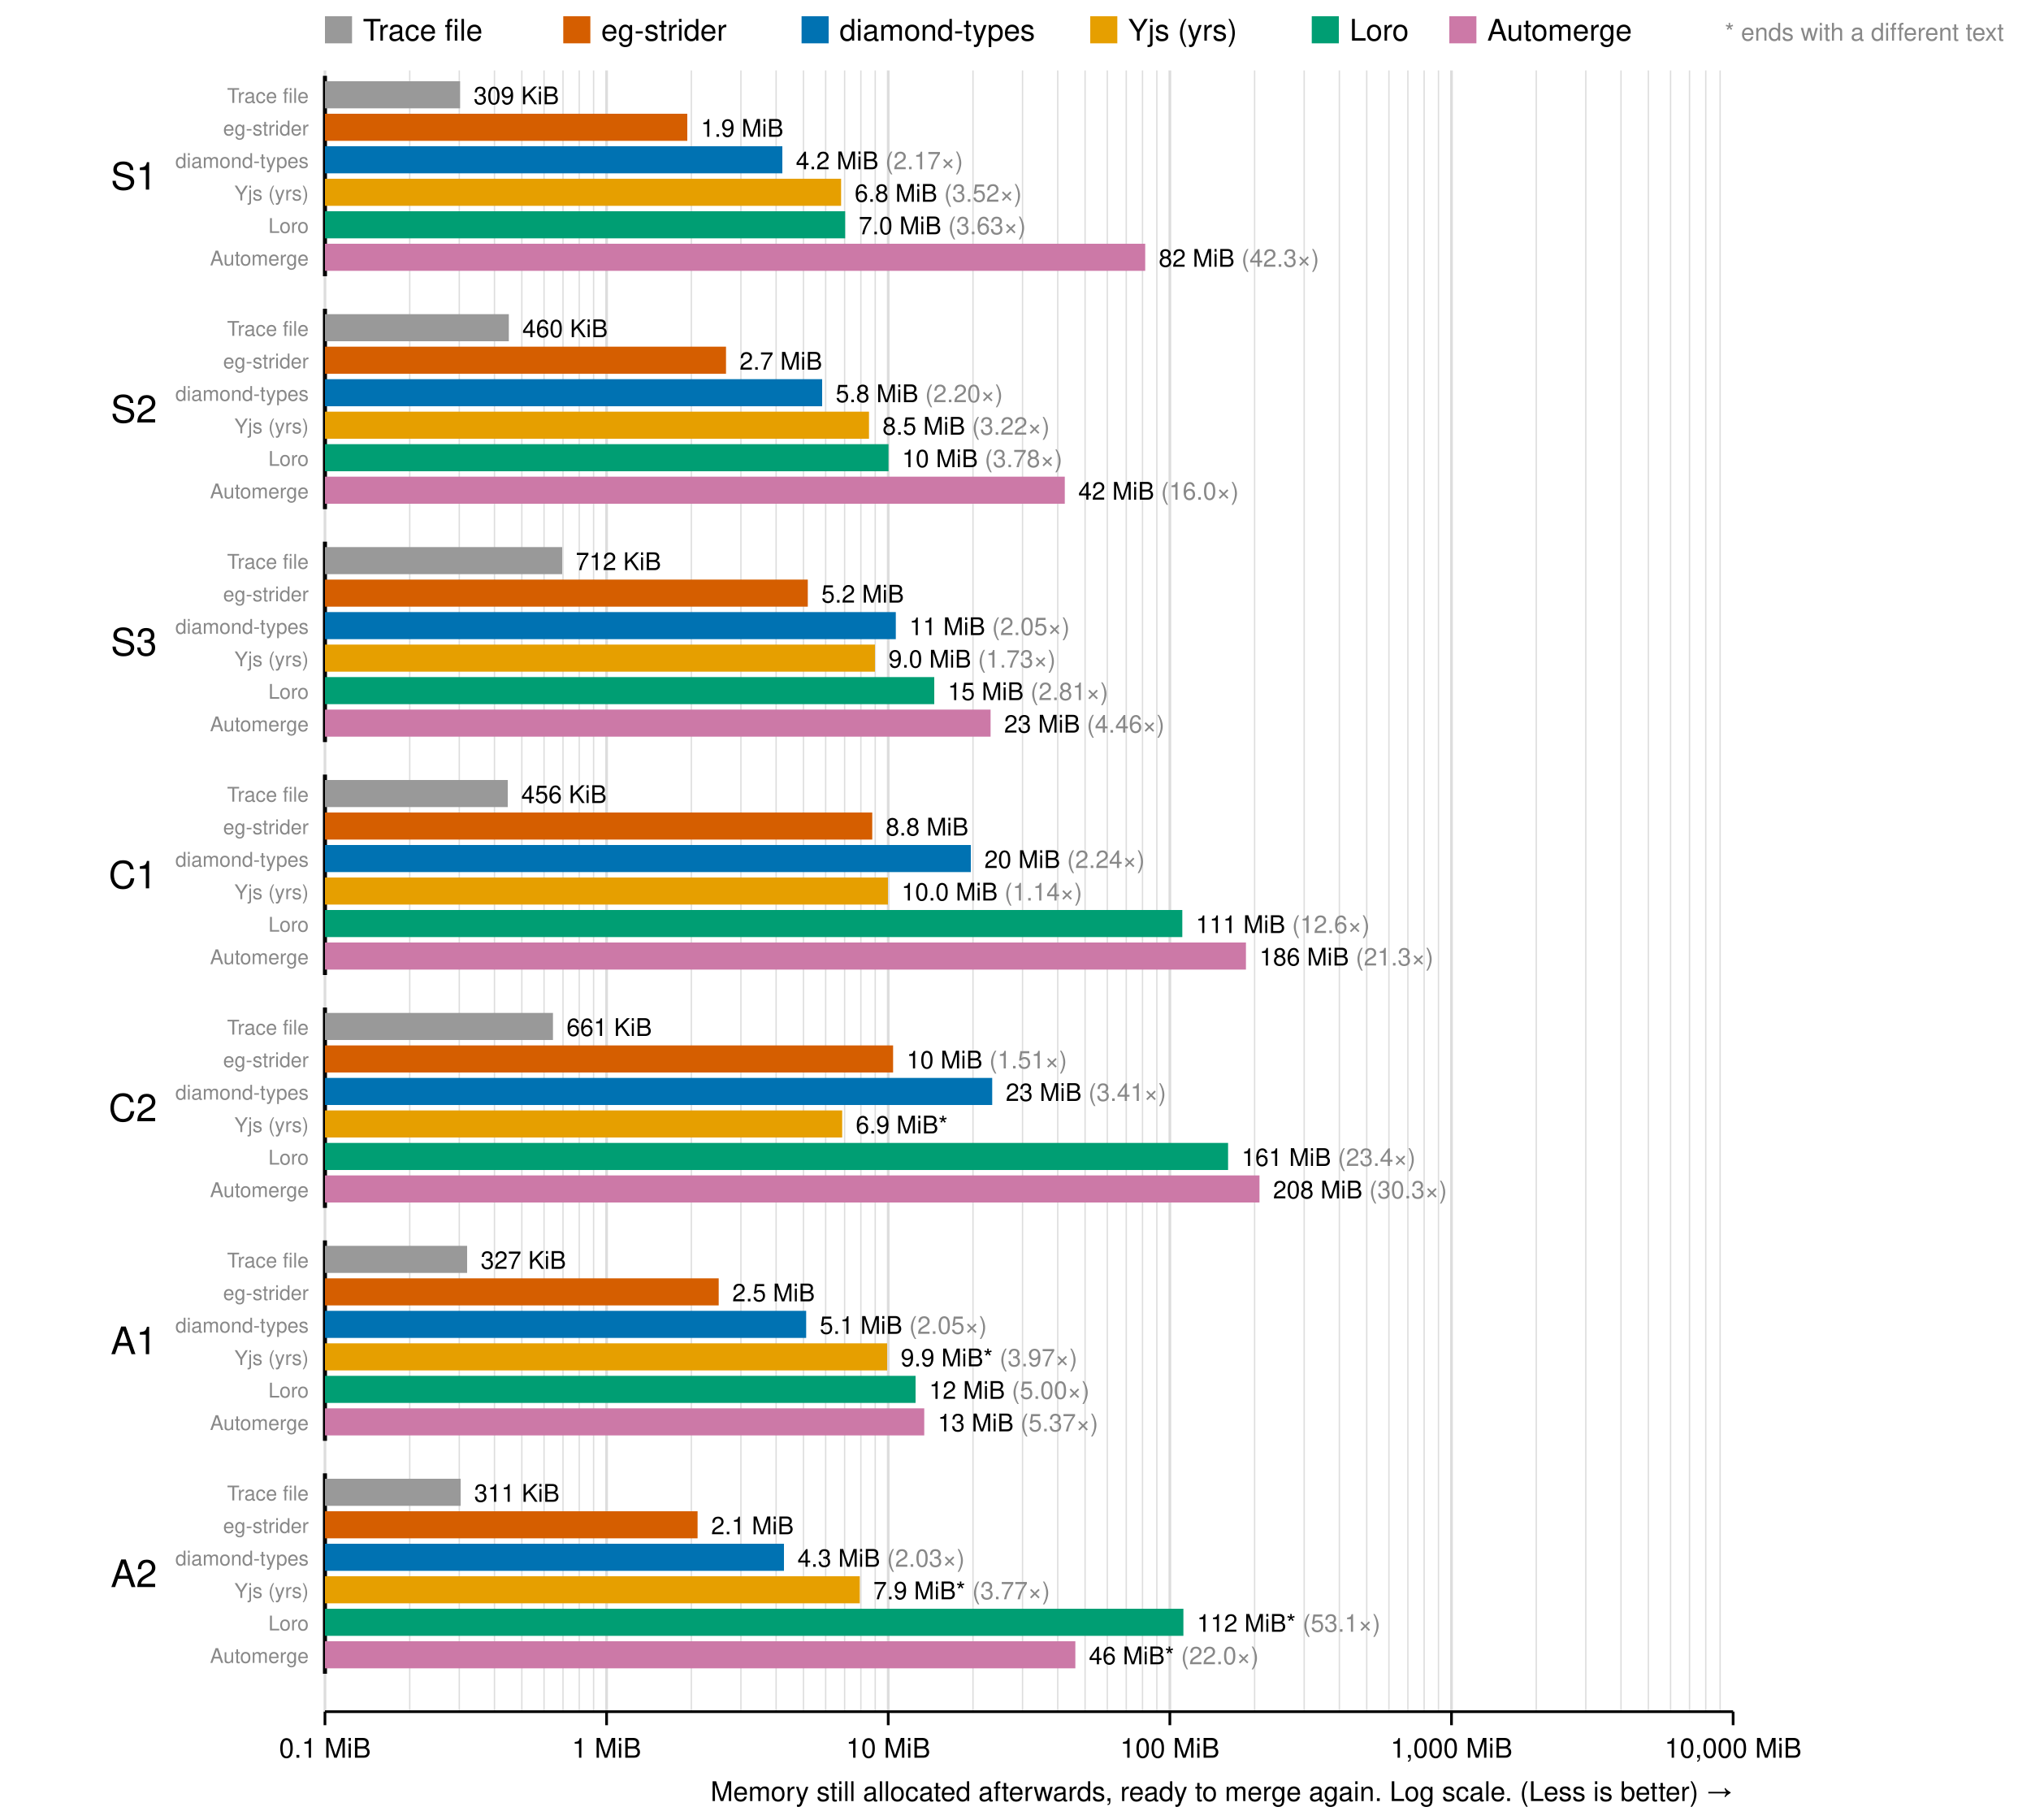
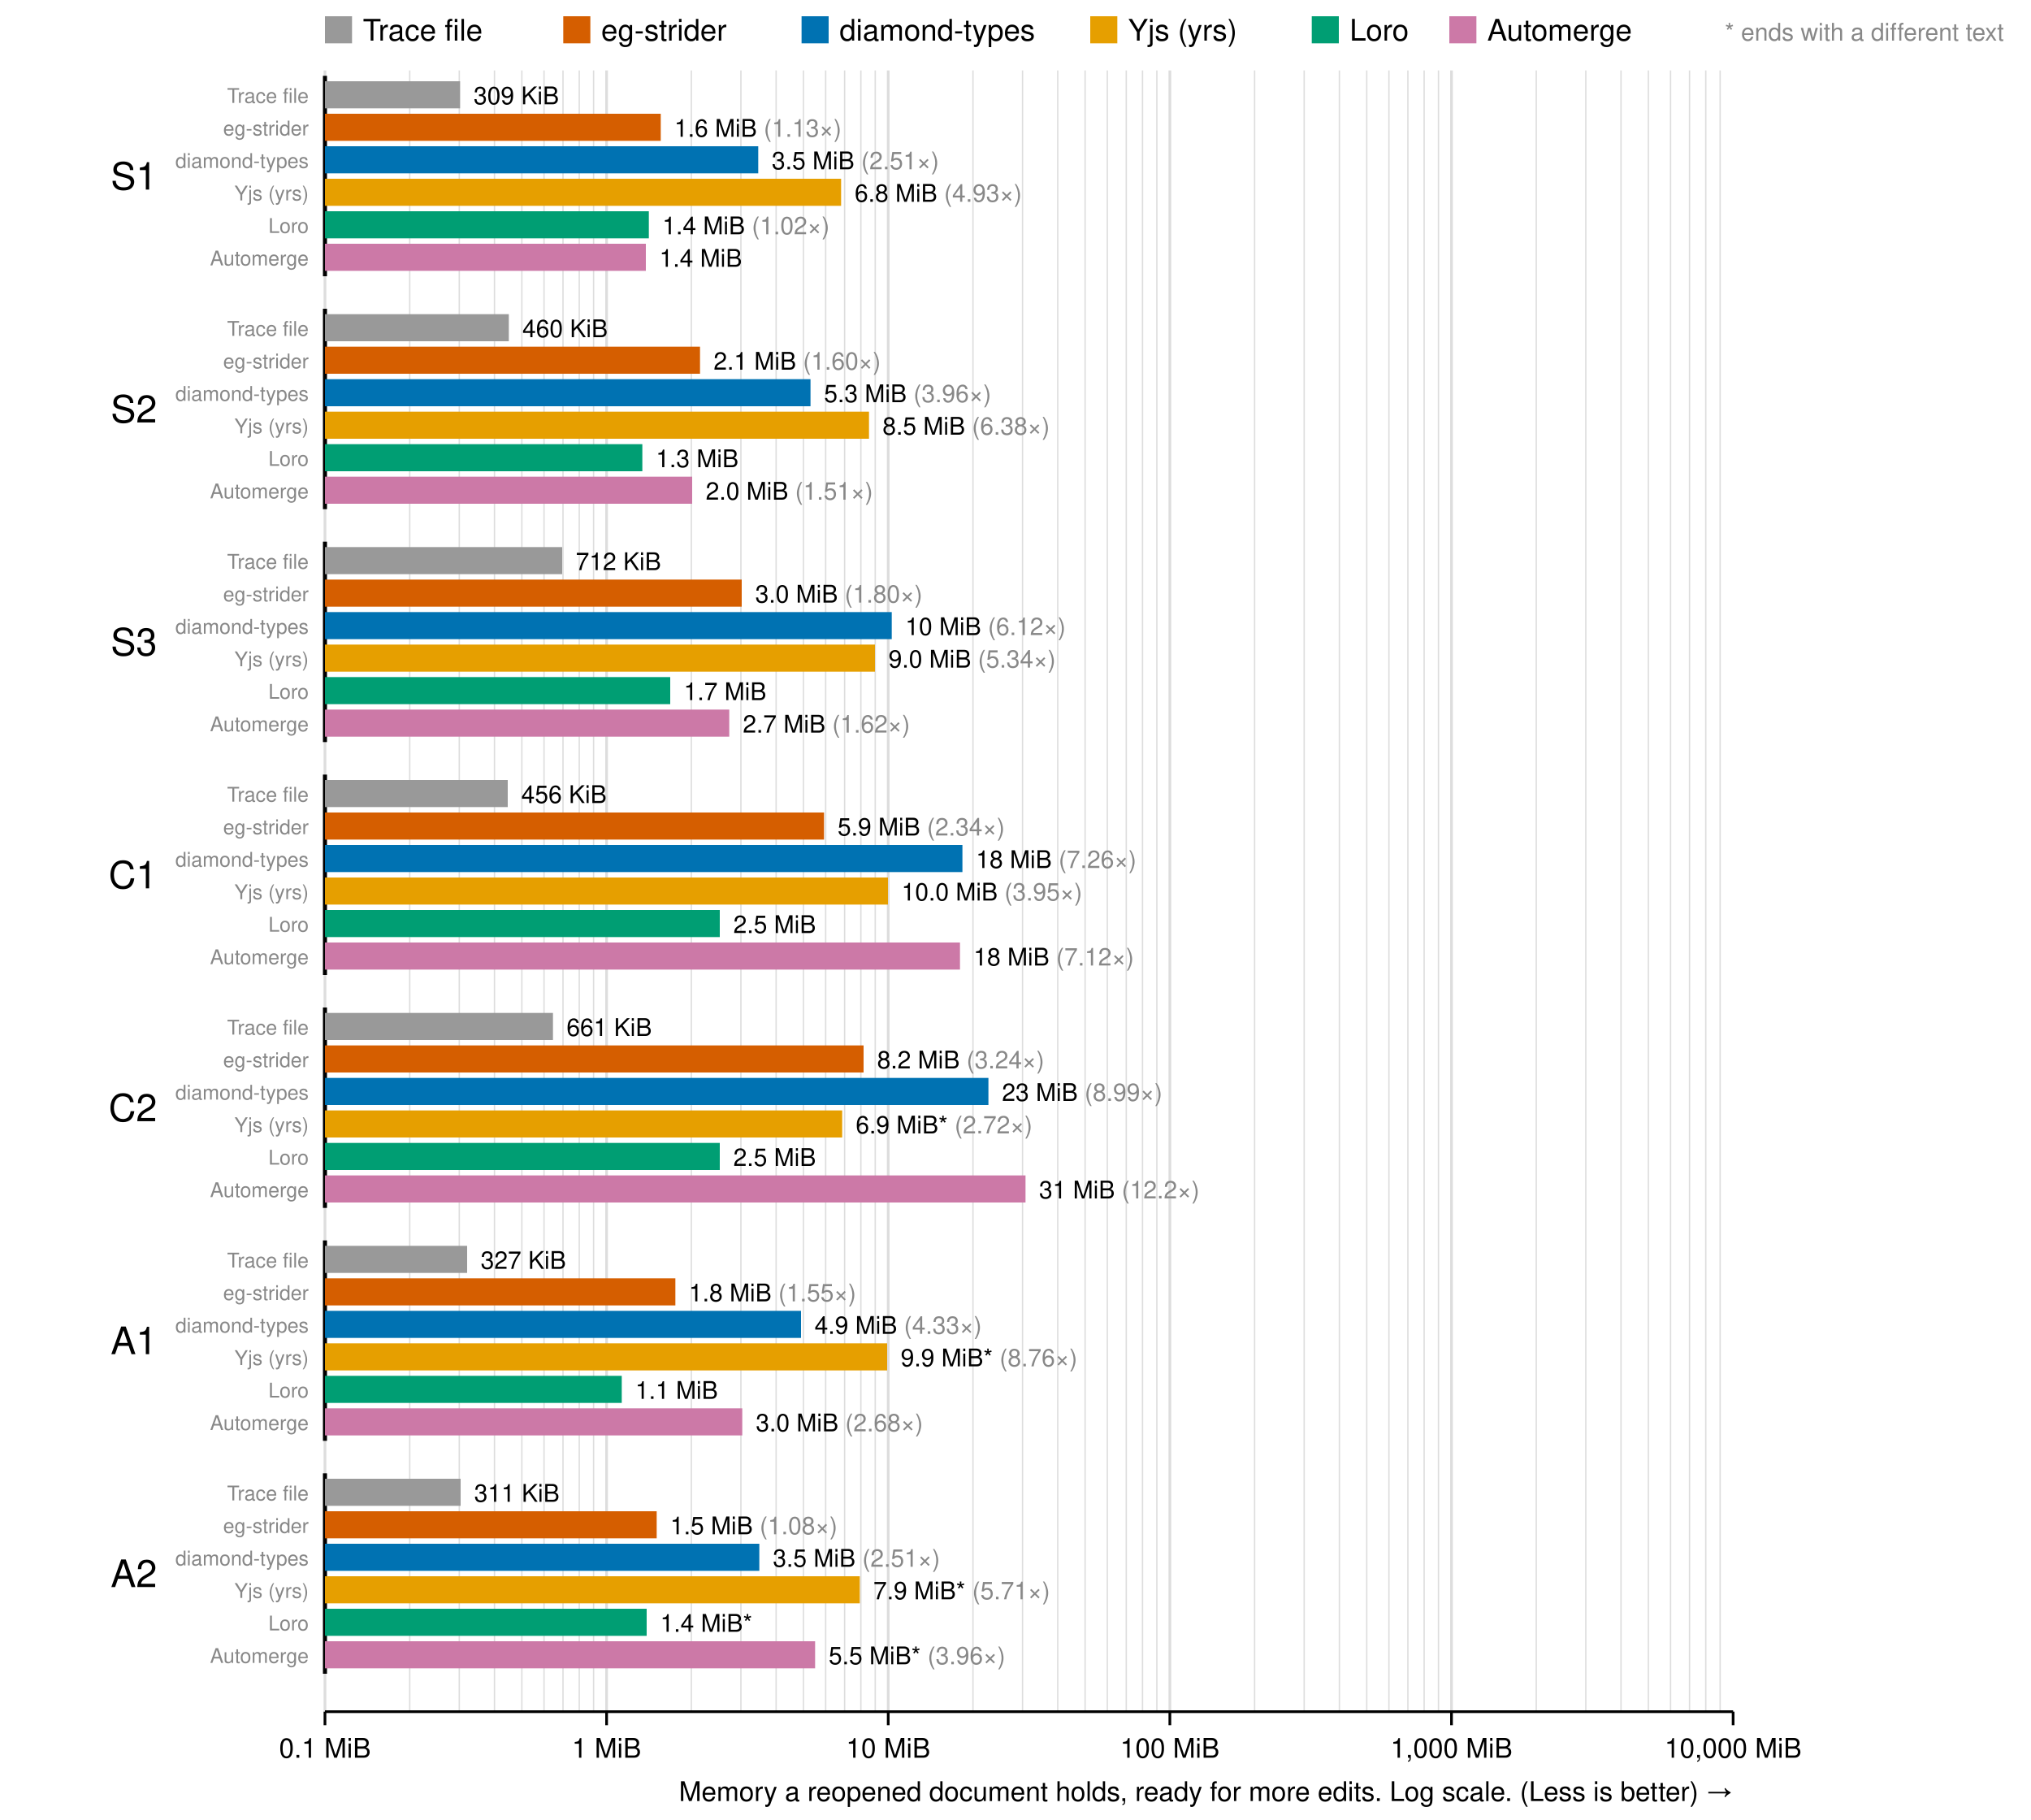
<svg xmlns="http://www.w3.org/2000/svg" viewBox="0 0 750 672" font-family="Helvetica, Arial, sans-serif">
  <rect width="750" height="672" fill="white" />
  <rect x="120" y="6" width="10" height="10" fill="#999999" />
  <text x="134" y="15" font-size="11">Trace file</text>
  <rect x="208.0" y="6" width="10" height="10" fill="#d55e00" />
  <text x="222.0" y="15" font-size="11">eg-strider</text>
  <rect x="296.0" y="6" width="10" height="10" fill="#0072b2" />
  <text x="310.0" y="15" font-size="11">diamond-types</text>
  <rect x="402.6" y="6" width="10" height="10" fill="#e69f00" />
  <text x="416.6" y="15" font-size="11">Yjs (yrs)</text>
  <rect x="484.4" y="6" width="10" height="10" fill="#009e73" />
  <text x="498.4" y="15" font-size="11">Loro</text>
  <rect x="535.2" y="6" width="10" height="10" fill="#cc79a7" />
  <text x="549.2" y="15" font-size="11">Automerge</text>
  <text x="740" y="15" font-size="9" fill="#888" text-anchor="end">* ends with a different text</text>
  <line x1="120.0" y1="26" x2="120.0" y2="632" stroke="#ddd" stroke-width="1" />
  <line x1="151.3" y1="26" x2="151.3" y2="632" stroke="#ddd" stroke-width="0.5" />
  <line x1="169.6" y1="26" x2="169.6" y2="632" stroke="#ddd" stroke-width="0.5" />
  <line x1="182.6" y1="26" x2="182.6" y2="632" stroke="#ddd" stroke-width="0.5" />
  <line x1="192.7" y1="26" x2="192.7" y2="632" stroke="#ddd" stroke-width="0.5" />
  <line x1="200.9" y1="26" x2="200.9" y2="632" stroke="#ddd" stroke-width="0.5" />
  <line x1="207.9" y1="26" x2="207.9" y2="632" stroke="#ddd" stroke-width="0.5" />
  <line x1="213.9" y1="26" x2="213.9" y2="632" stroke="#ddd" stroke-width="0.5" />
  <line x1="219.2" y1="26" x2="219.2" y2="632" stroke="#ddd" stroke-width="0.5" />
  <line x1="224.0" y1="26" x2="224.0" y2="632" stroke="#ddd" stroke-width="1" />
  <line x1="255.3" y1="26" x2="255.3" y2="632" stroke="#ddd" stroke-width="0.5" />
  <line x1="273.6" y1="26" x2="273.6" y2="632" stroke="#ddd" stroke-width="0.5" />
  <line x1="286.6" y1="26" x2="286.6" y2="632" stroke="#ddd" stroke-width="0.5" />
  <line x1="296.7" y1="26" x2="296.7" y2="632" stroke="#ddd" stroke-width="0.5" />
  <line x1="304.9" y1="26" x2="304.9" y2="632" stroke="#ddd" stroke-width="0.5" />
  <line x1="311.9" y1="26" x2="311.9" y2="632" stroke="#ddd" stroke-width="0.5" />
  <line x1="317.9" y1="26" x2="317.9" y2="632" stroke="#ddd" stroke-width="0.5" />
  <line x1="323.2" y1="26" x2="323.2" y2="632" stroke="#ddd" stroke-width="0.5" />
  <line x1="328.0" y1="26" x2="328.0" y2="632" stroke="#ddd" stroke-width="1" />
  <line x1="359.3" y1="26" x2="359.3" y2="632" stroke="#ddd" stroke-width="0.5" />
  <line x1="377.6" y1="26" x2="377.6" y2="632" stroke="#ddd" stroke-width="0.5" />
  <line x1="390.6" y1="26" x2="390.6" y2="632" stroke="#ddd" stroke-width="0.5" />
  <line x1="400.7" y1="26" x2="400.7" y2="632" stroke="#ddd" stroke-width="0.5" />
  <line x1="408.9" y1="26" x2="408.9" y2="632" stroke="#ddd" stroke-width="0.5" />
  <line x1="415.9" y1="26" x2="415.9" y2="632" stroke="#ddd" stroke-width="0.5" />
  <line x1="421.9" y1="26" x2="421.9" y2="632" stroke="#ddd" stroke-width="0.5" />
  <line x1="427.2" y1="26" x2="427.2" y2="632" stroke="#ddd" stroke-width="0.5" />
  <line x1="432.0" y1="26" x2="432.0" y2="632" stroke="#ddd" stroke-width="1" />
  <line x1="463.3" y1="26" x2="463.3" y2="632" stroke="#ddd" stroke-width="0.5" />
  <line x1="481.6" y1="26" x2="481.6" y2="632" stroke="#ddd" stroke-width="0.5" />
  <line x1="494.6" y1="26" x2="494.6" y2="632" stroke="#ddd" stroke-width="0.5" />
  <line x1="504.7" y1="26" x2="504.7" y2="632" stroke="#ddd" stroke-width="0.5" />
  <line x1="512.9" y1="26" x2="512.9" y2="632" stroke="#ddd" stroke-width="0.5" />
  <line x1="519.9" y1="26" x2="519.9" y2="632" stroke="#ddd" stroke-width="0.5" />
  <line x1="525.9" y1="26" x2="525.9" y2="632" stroke="#ddd" stroke-width="0.5" />
  <line x1="531.2" y1="26" x2="531.2" y2="632" stroke="#ddd" stroke-width="0.5" />
  <line x1="536.0" y1="26" x2="536.0" y2="632" stroke="#ddd" stroke-width="1" />
  <line x1="567.3" y1="26" x2="567.3" y2="632" stroke="#ddd" stroke-width="0.5" />
  <line x1="585.6" y1="26" x2="585.6" y2="632" stroke="#ddd" stroke-width="0.5" />
  <line x1="598.6" y1="26" x2="598.6" y2="632" stroke="#ddd" stroke-width="0.5" />
  <line x1="608.7" y1="26" x2="608.7" y2="632" stroke="#ddd" stroke-width="0.5" />
  <line x1="616.9" y1="26" x2="616.9" y2="632" stroke="#ddd" stroke-width="0.5" />
  <line x1="623.9" y1="26" x2="623.9" y2="632" stroke="#ddd" stroke-width="0.5" />
  <line x1="629.9" y1="26" x2="629.9" y2="632" stroke="#ddd" stroke-width="0.5" />
  <line x1="635.2" y1="26" x2="635.2" y2="632" stroke="#ddd" stroke-width="0.5" />
  <line x1="120.0" y1="632" x2="120.0" y2="637" stroke="black" />
  <text x="120.0" y="649" font-size="10" text-anchor="middle">0.1 MiB</text>
  <line x1="224.0" y1="632" x2="224.0" y2="637" stroke="black" />
  <text x="224.0" y="649" font-size="10" text-anchor="middle">1 MiB</text>
  <line x1="328.0" y1="632" x2="328.0" y2="637" stroke="black" />
  <text x="328.0" y="649" font-size="10" text-anchor="middle">10 MiB</text>
  <line x1="432.0" y1="632" x2="432.0" y2="637" stroke="black" />
  <text x="432.0" y="649" font-size="10" text-anchor="middle">100 MiB</text>
  <line x1="536.0" y1="632" x2="536.0" y2="637" stroke="black" />
  <text x="536.0" y="649" font-size="10" text-anchor="middle">1,000 MiB</text>
  <line x1="640.0" y1="632" x2="640.0" y2="637" stroke="black" />
  <text x="640.0" y="649" font-size="10" text-anchor="middle">10,000 MiB</text>
  <line x1="120" y1="632" x2="640" y2="632" stroke="black" />
-   <text x="640" y="665" font-size="10" text-anchor="end">Memory still allocated afterwards, ready to merge again. Log scale. (Less is better) →</text>
+   <text x="640" y="665" font-size="10" text-anchor="end">Memory a reopened document holds, ready for more edits. Log scale. (Less is better) →</text>
  <text x="58" y="70.0" font-size="14" text-anchor="end">S1</text>
  <line x1="120" y1="28" x2="120" y2="102" stroke="black" stroke-width="1.5" />
  <text x="114" y="38" font-size="7.5" fill="#888" text-anchor="end">Trace file</text>
  <rect x="120" y="30" width="49.9" height="10" fill="#999999" />
  <text x="174.9" y="38.5" font-size="9">309 KiB</text>
  <text x="114" y="50" font-size="7.5" fill="#888" text-anchor="end">eg-strider</text>
-   <rect x="120" y="42" width="133.8" height="10" fill="#d55e00" />
-   <text x="258.8" y="50.5" font-size="9">1.9 MiB</text>
+   <rect x="120" y="42" width="124.0" height="10" fill="#d55e00" />
+   <text x="249.0" y="50.5" font-size="9">1.6 MiB <tspan fill="#888">(1.13×)</tspan>
+   </text>
  <text x="114" y="62" font-size="7.5" fill="#888" text-anchor="end">diamond-types</text>
-   <rect x="120" y="54" width="168.9" height="10" fill="#0072b2" />
-   <text x="293.9" y="62.5" font-size="9">4.2 MiB <tspan fill="#888">(2.17×)</tspan>
+   <rect x="120" y="54" width="160.0" height="10" fill="#0072b2" />
+   <text x="285.0" y="62.5" font-size="9">3.5 MiB <tspan fill="#888">(2.51×)</tspan>
  </text>
  <text x="114" y="74" font-size="7.5" fill="#888" text-anchor="end">Yjs (yrs)</text>
  <rect x="120" y="66" width="190.6" height="10" fill="#e69f00" />
-   <text x="315.6" y="74.5" font-size="9">6.8 MiB <tspan fill="#888">(3.52×)</tspan>
+   <text x="315.6" y="74.5" font-size="9">6.8 MiB <tspan fill="#888">(4.93×)</tspan>
  </text>
  <text x="114" y="86" font-size="7.5" fill="#888" text-anchor="end">Loro</text>
-   <rect x="120" y="78" width="192.1" height="10" fill="#009e73" />
-   <text x="317.1" y="86.5" font-size="9">7.0 MiB <tspan fill="#888">(3.63×)</tspan>
+   <rect x="120" y="78" width="119.6" height="10" fill="#009e73" />
+   <text x="244.6" y="86.5" font-size="9">1.4 MiB <tspan fill="#888">(1.02×)</tspan>
  </text>
  <text x="114" y="98" font-size="7.5" fill="#888" text-anchor="end">Automerge</text>
-   <rect x="120" y="90" width="302.9" height="10" fill="#cc79a7" />
-   <text x="427.9" y="98.5" font-size="9">82 MiB <tspan fill="#888">(42.3×)</tspan>
-   </text>
+   <rect x="120" y="90" width="118.5" height="10" fill="#cc79a7" />
+   <text x="243.5" y="98.5" font-size="9">1.4 MiB</text>
  <text x="58" y="156.0" font-size="14" text-anchor="end">S2</text>
  <line x1="120" y1="114" x2="120" y2="188" stroke="black" stroke-width="1.5" />
  <text x="114" y="124" font-size="7.5" fill="#888" text-anchor="end">Trace file</text>
  <rect x="120" y="116" width="67.9" height="10" fill="#999999" />
  <text x="192.9" y="124.5" font-size="9">460 KiB</text>
  <text x="114" y="136" font-size="7.5" fill="#888" text-anchor="end">eg-strider</text>
-   <rect x="120" y="128" width="148.1" height="10" fill="#d55e00" />
-   <text x="273.1" y="136.5" font-size="9">2.7 MiB</text>
+   <rect x="120" y="128" width="138.5" height="10" fill="#d55e00" />
+   <text x="263.5" y="136.5" font-size="9">2.1 MiB <tspan fill="#888">(1.60×)</tspan>
+   </text>
  <text x="114" y="148" font-size="7.5" fill="#888" text-anchor="end">diamond-types</text>
-   <rect x="120" y="140" width="183.6" height="10" fill="#0072b2" />
-   <text x="308.6" y="148.5" font-size="9">5.8 MiB <tspan fill="#888">(2.20×)</tspan>
+   <rect x="120" y="140" width="179.3" height="10" fill="#0072b2" />
+   <text x="304.3" y="148.5" font-size="9">5.3 MiB <tspan fill="#888">(3.96×)</tspan>
  </text>
  <text x="114" y="160" font-size="7.5" fill="#888" text-anchor="end">Yjs (yrs)</text>
  <rect x="120" y="152" width="200.9" height="10" fill="#e69f00" />
-   <text x="325.9" y="160.5" font-size="9">8.5 MiB <tspan fill="#888">(3.22×)</tspan>
+   <text x="325.9" y="160.5" font-size="9">8.5 MiB <tspan fill="#888">(6.38×)</tspan>
  </text>
  <text x="114" y="172" font-size="7.5" fill="#888" text-anchor="end">Loro</text>
-   <rect x="120" y="164" width="208.1" height="10" fill="#009e73" />
-   <text x="333.1" y="172.5" font-size="9">10 MiB <tspan fill="#888">(3.78×)</tspan>
-   </text>
+   <rect x="120" y="164" width="117.2" height="10" fill="#009e73" />
+   <text x="242.2" y="172.5" font-size="9">1.3 MiB</text>
  <text x="114" y="184" font-size="7.5" fill="#888" text-anchor="end">Automerge</text>
-   <rect x="120" y="176" width="273.2" height="10" fill="#cc79a7" />
-   <text x="398.2" y="184.5" font-size="9">42 MiB <tspan fill="#888">(16.0×)</tspan>
+   <rect x="120" y="176" width="135.6" height="10" fill="#cc79a7" />
+   <text x="260.6" y="184.5" font-size="9">2.0 MiB <tspan fill="#888">(1.51×)</tspan>
  </text>
  <text x="58" y="242.0" font-size="14" text-anchor="end">S3</text>
  <line x1="120" y1="200" x2="120" y2="274" stroke="black" stroke-width="1.5" />
  <text x="114" y="210" font-size="7.5" fill="#888" text-anchor="end">Trace file</text>
  <rect x="120" y="202" width="87.6" height="10" fill="#999999" />
  <text x="212.6" y="210.5" font-size="9">712 KiB</text>
  <text x="114" y="222" font-size="7.5" fill="#888" text-anchor="end">eg-strider</text>
-   <rect x="120" y="214" width="178.3" height="10" fill="#d55e00" />
-   <text x="303.3" y="222.5" font-size="9">5.2 MiB</text>
+   <rect x="120" y="214" width="153.9" height="10" fill="#d55e00" />
+   <text x="278.9" y="222.5" font-size="9">3.0 MiB <tspan fill="#888">(1.80×)</tspan>
+   </text>
  <text x="114" y="234" font-size="7.5" fill="#888" text-anchor="end">diamond-types</text>
-   <rect x="120" y="226" width="210.8" height="10" fill="#0072b2" />
-   <text x="335.8" y="234.5" font-size="9">11 MiB <tspan fill="#888">(2.05×)</tspan>
+   <rect x="120" y="226" width="209.3" height="10" fill="#0072b2" />
+   <text x="334.3" y="234.5" font-size="9">10 MiB <tspan fill="#888">(6.12×)</tspan>
  </text>
  <text x="114" y="246" font-size="7.5" fill="#888" text-anchor="end">Yjs (yrs)</text>
  <rect x="120" y="238" width="203.1" height="10" fill="#e69f00" />
-   <text x="328.1" y="246.5" font-size="9">9.0 MiB <tspan fill="#888">(1.73×)</tspan>
+   <text x="328.1" y="246.5" font-size="9">9.0 MiB <tspan fill="#888">(5.34×)</tspan>
  </text>
  <text x="114" y="258" font-size="7.5" fill="#888" text-anchor="end">Loro</text>
-   <rect x="120" y="250" width="225.0" height="10" fill="#009e73" />
-   <text x="350.0" y="258.5" font-size="9">15 MiB <tspan fill="#888">(2.81×)</tspan>
-   </text>
+   <rect x="120" y="250" width="127.5" height="10" fill="#009e73" />
+   <text x="252.5" y="258.5" font-size="9">1.7 MiB</text>
  <text x="114" y="270" font-size="7.5" fill="#888" text-anchor="end">Automerge</text>
-   <rect x="120" y="262" width="245.8" height="10" fill="#cc79a7" />
-   <text x="370.8" y="270.5" font-size="9">23 MiB <tspan fill="#888">(4.46×)</tspan>
+   <rect x="120" y="262" width="149.3" height="10" fill="#cc79a7" />
+   <text x="274.3" y="270.5" font-size="9">2.7 MiB <tspan fill="#888">(1.62×)</tspan>
  </text>
  <text x="58" y="328.0" font-size="14" text-anchor="end">C1</text>
  <line x1="120" y1="286" x2="120" y2="360" stroke="black" stroke-width="1.5" />
  <text x="114" y="296" font-size="7.5" fill="#888" text-anchor="end">Trace file</text>
  <rect x="120" y="288" width="67.5" height="10" fill="#999999" />
  <text x="192.5" y="296.5" font-size="9">456 KiB</text>
  <text x="114" y="308" font-size="7.5" fill="#888" text-anchor="end">eg-strider</text>
-   <rect x="120" y="300" width="202.1" height="10" fill="#d55e00" />
-   <text x="327.1" y="308.5" font-size="9">8.8 MiB</text>
+   <rect x="120" y="300" width="184.3" height="10" fill="#d55e00" />
+   <text x="309.3" y="308.5" font-size="9">5.9 MiB <tspan fill="#888">(2.34×)</tspan>
+   </text>
  <text x="114" y="320" font-size="7.5" fill="#888" text-anchor="end">diamond-types</text>
-   <rect x="120" y="312" width="238.5" height="10" fill="#0072b2" />
-   <text x="363.5" y="320.5" font-size="9">20 MiB <tspan fill="#888">(2.24×)</tspan>
+   <rect x="120" y="312" width="235.4" height="10" fill="#0072b2" />
+   <text x="360.4" y="320.5" font-size="9">18 MiB <tspan fill="#888">(7.26×)</tspan>
  </text>
  <text x="114" y="332" font-size="7.5" fill="#888" text-anchor="end">Yjs (yrs)</text>
  <rect x="120" y="324" width="207.9" height="10" fill="#e69f00" />
-   <text x="332.9" y="332.5" font-size="9">10.0 MiB <tspan fill="#888">(1.14×)</tspan>
+   <text x="332.9" y="332.5" font-size="9">10.0 MiB <tspan fill="#888">(3.95×)</tspan>
  </text>
  <text x="114" y="344" font-size="7.5" fill="#888" text-anchor="end">Loro</text>
-   <rect x="120" y="336" width="316.6" height="10" fill="#009e73" />
-   <text x="441.6" y="344.5" font-size="9">111 MiB <tspan fill="#888">(12.6×)</tspan>
-   </text>
+   <rect x="120" y="336" width="145.8" height="10" fill="#009e73" />
+   <text x="270.8" y="344.5" font-size="9">2.5 MiB</text>
  <text x="114" y="356" font-size="7.5" fill="#888" text-anchor="end">Automerge</text>
-   <rect x="120" y="348" width="340.1" height="10" fill="#cc79a7" />
-   <text x="465.1" y="356.5" font-size="9">186 MiB <tspan fill="#888">(21.3×)</tspan>
+   <rect x="120" y="348" width="234.5" height="10" fill="#cc79a7" />
+   <text x="359.5" y="356.5" font-size="9">18 MiB <tspan fill="#888">(7.12×)</tspan>
  </text>
  <text x="58" y="414.0" font-size="14" text-anchor="end">C2</text>
  <line x1="120" y1="372" x2="120" y2="446" stroke="black" stroke-width="1.5" />
  <text x="114" y="382" font-size="7.5" fill="#888" text-anchor="end">Trace file</text>
  <rect x="120" y="374" width="84.2" height="10" fill="#999999" />
  <text x="209.2" y="382.5" font-size="9">661 KiB</text>
  <text x="114" y="394" font-size="7.5" fill="#888" text-anchor="end">eg-strider</text>
-   <rect x="120" y="386" width="209.8" height="10" fill="#d55e00" />
-   <text x="334.8" y="394.5" font-size="9">10 MiB <tspan fill="#888">(1.51×)</tspan>
+   <rect x="120" y="386" width="198.9" height="10" fill="#d55e00" />
+   <text x="323.9" y="394.5" font-size="9">8.2 MiB <tspan fill="#888">(3.24×)</tspan>
  </text>
  <text x="114" y="406" font-size="7.5" fill="#888" text-anchor="end">diamond-types</text>
-   <rect x="120" y="398" width="246.4" height="10" fill="#0072b2" />
-   <text x="371.4" y="406.5" font-size="9">23 MiB <tspan fill="#888">(3.41×)</tspan>
+   <rect x="120" y="398" width="245.0" height="10" fill="#0072b2" />
+   <text x="370.0" y="406.5" font-size="9">23 MiB <tspan fill="#888">(8.99×)</tspan>
  </text>
  <text x="114" y="418" font-size="7.5" fill="#888" text-anchor="end">Yjs (yrs)</text>
  <rect x="120" y="410" width="191.0" height="10" fill="#e69f00" />
-   <text x="316.0" y="418.5" font-size="9">6.9 MiB*</text>
+   <text x="316.0" y="418.5" font-size="9">6.9 MiB* <tspan fill="#888">(2.72×)</tspan>
+   </text>
  <text x="114" y="430" font-size="7.5" fill="#888" text-anchor="end">Loro</text>
-   <rect x="120" y="422" width="333.5" height="10" fill="#009e73" />
-   <text x="458.5" y="430.5" font-size="9">161 MiB <tspan fill="#888">(23.4×)</tspan>
-   </text>
+   <rect x="120" y="422" width="145.8" height="10" fill="#009e73" />
+   <text x="270.8" y="430.5" font-size="9">2.5 MiB</text>
  <text x="114" y="442" font-size="7.5" fill="#888" text-anchor="end">Automerge</text>
-   <rect x="120" y="434" width="345.1" height="10" fill="#cc79a7" />
-   <text x="470.1" y="442.5" font-size="9">208 MiB <tspan fill="#888">(30.3×)</tspan>
+   <rect x="120" y="434" width="258.7" height="10" fill="#cc79a7" />
+   <text x="383.7" y="442.5" font-size="9">31 MiB <tspan fill="#888">(12.2×)</tspan>
  </text>
  <text x="58" y="500.0" font-size="14" text-anchor="end">A1</text>
  <line x1="120" y1="458" x2="120" y2="532" stroke="black" stroke-width="1.5" />
  <text x="114" y="468" font-size="7.5" fill="#888" text-anchor="end">Trace file</text>
  <rect x="120" y="460" width="52.5" height="10" fill="#999999" />
  <text x="177.5" y="468.5" font-size="9">327 KiB</text>
  <text x="114" y="480" font-size="7.5" fill="#888" text-anchor="end">eg-strider</text>
-   <rect x="120" y="472" width="145.4" height="10" fill="#d55e00" />
-   <text x="270.4" y="480.5" font-size="9">2.5 MiB</text>
+   <rect x="120" y="472" width="129.4" height="10" fill="#d55e00" />
+   <text x="254.4" y="480.5" font-size="9">1.8 MiB <tspan fill="#888">(1.55×)</tspan>
+   </text>
  <text x="114" y="492" font-size="7.5" fill="#888" text-anchor="end">diamond-types</text>
-   <rect x="120" y="484" width="177.7" height="10" fill="#0072b2" />
-   <text x="302.7" y="492.5" font-size="9">5.1 MiB <tspan fill="#888">(2.05×)</tspan>
+   <rect x="120" y="484" width="175.8" height="10" fill="#0072b2" />
+   <text x="300.8" y="492.5" font-size="9">4.9 MiB <tspan fill="#888">(4.33×)</tspan>
  </text>
  <text x="114" y="504" font-size="7.5" fill="#888" text-anchor="end">Yjs (yrs)</text>
  <rect x="120" y="496" width="207.6" height="10" fill="#e69f00" />
-   <text x="332.6" y="504.5" font-size="9">9.9 MiB* <tspan fill="#888">(3.97×)</tspan>
+   <text x="332.6" y="504.5" font-size="9">9.9 MiB* <tspan fill="#888">(8.76×)</tspan>
  </text>
  <text x="114" y="516" font-size="7.5" fill="#888" text-anchor="end">Loro</text>
-   <rect x="120" y="508" width="218.1" height="10" fill="#009e73" />
-   <text x="343.1" y="516.5" font-size="9">12 MiB <tspan fill="#888">(5.00×)</tspan>
-   </text>
+   <rect x="120" y="508" width="109.6" height="10" fill="#009e73" />
+   <text x="234.6" y="516.5" font-size="9">1.1 MiB</text>
  <text x="114" y="528" font-size="7.5" fill="#888" text-anchor="end">Automerge</text>
-   <rect x="120" y="520" width="221.3" height="10" fill="#cc79a7" />
-   <text x="346.3" y="528.5" font-size="9">13 MiB <tspan fill="#888">(5.37×)</tspan>
+   <rect x="120" y="520" width="154.1" height="10" fill="#cc79a7" />
+   <text x="279.1" y="528.5" font-size="9">3.0 MiB <tspan fill="#888">(2.68×)</tspan>
  </text>
  <text x="58" y="586.0" font-size="14" text-anchor="end">A2</text>
  <line x1="120" y1="544" x2="120" y2="618" stroke="black" stroke-width="1.5" />
  <text x="114" y="554" font-size="7.5" fill="#888" text-anchor="end">Trace file</text>
  <rect x="120" y="546" width="50.1" height="10" fill="#999999" />
  <text x="175.1" y="554.5" font-size="9">311 KiB</text>
  <text x="114" y="566" font-size="7.5" fill="#888" text-anchor="end">eg-strider</text>
-   <rect x="120" y="558" width="137.6" height="10" fill="#d55e00" />
-   <text x="262.6" y="566.5" font-size="9">2.1 MiB</text>
+   <rect x="120" y="558" width="122.5" height="10" fill="#d55e00" />
+   <text x="247.5" y="566.5" font-size="9">1.5 MiB <tspan fill="#888">(1.08×)</tspan>
+   </text>
  <text x="114" y="578" font-size="7.5" fill="#888" text-anchor="end">diamond-types</text>
-   <rect x="120" y="570" width="169.5" height="10" fill="#0072b2" />
-   <text x="294.5" y="578.5" font-size="9">4.3 MiB <tspan fill="#888">(2.03×)</tspan>
+   <rect x="120" y="570" width="160.4" height="10" fill="#0072b2" />
+   <text x="285.4" y="578.5" font-size="9">3.5 MiB <tspan fill="#888">(2.51×)</tspan>
  </text>
  <text x="114" y="590" font-size="7.5" fill="#888" text-anchor="end">Yjs (yrs)</text>
  <rect x="120" y="582" width="197.5" height="10" fill="#e69f00" />
-   <text x="322.5" y="590.5" font-size="9">7.9 MiB* <tspan fill="#888">(3.77×)</tspan>
+   <text x="322.5" y="590.5" font-size="9">7.9 MiB* <tspan fill="#888">(5.71×)</tspan>
  </text>
  <text x="114" y="602" font-size="7.5" fill="#888" text-anchor="end">Loro</text>
-   <rect x="120" y="594" width="317.0" height="10" fill="#009e73" />
-   <text x="442.0" y="602.5" font-size="9">112 MiB* <tspan fill="#888">(53.1×)</tspan>
-   </text>
+   <rect x="120" y="594" width="118.8" height="10" fill="#009e73" />
+   <text x="243.8" y="602.5" font-size="9">1.4 MiB*</text>
  <text x="114" y="614" font-size="7.5" fill="#888" text-anchor="end">Automerge</text>
-   <rect x="120" y="606" width="277.1" height="10" fill="#cc79a7" />
-   <text x="402.1" y="614.5" font-size="9">46 MiB* <tspan fill="#888">(22.0×)</tspan>
+   <rect x="120" y="606" width="181.0" height="10" fill="#cc79a7" />
+   <text x="306.0" y="614.5" font-size="9">5.5 MiB* <tspan fill="#888">(3.96×)</tspan>
  </text>
</svg>
